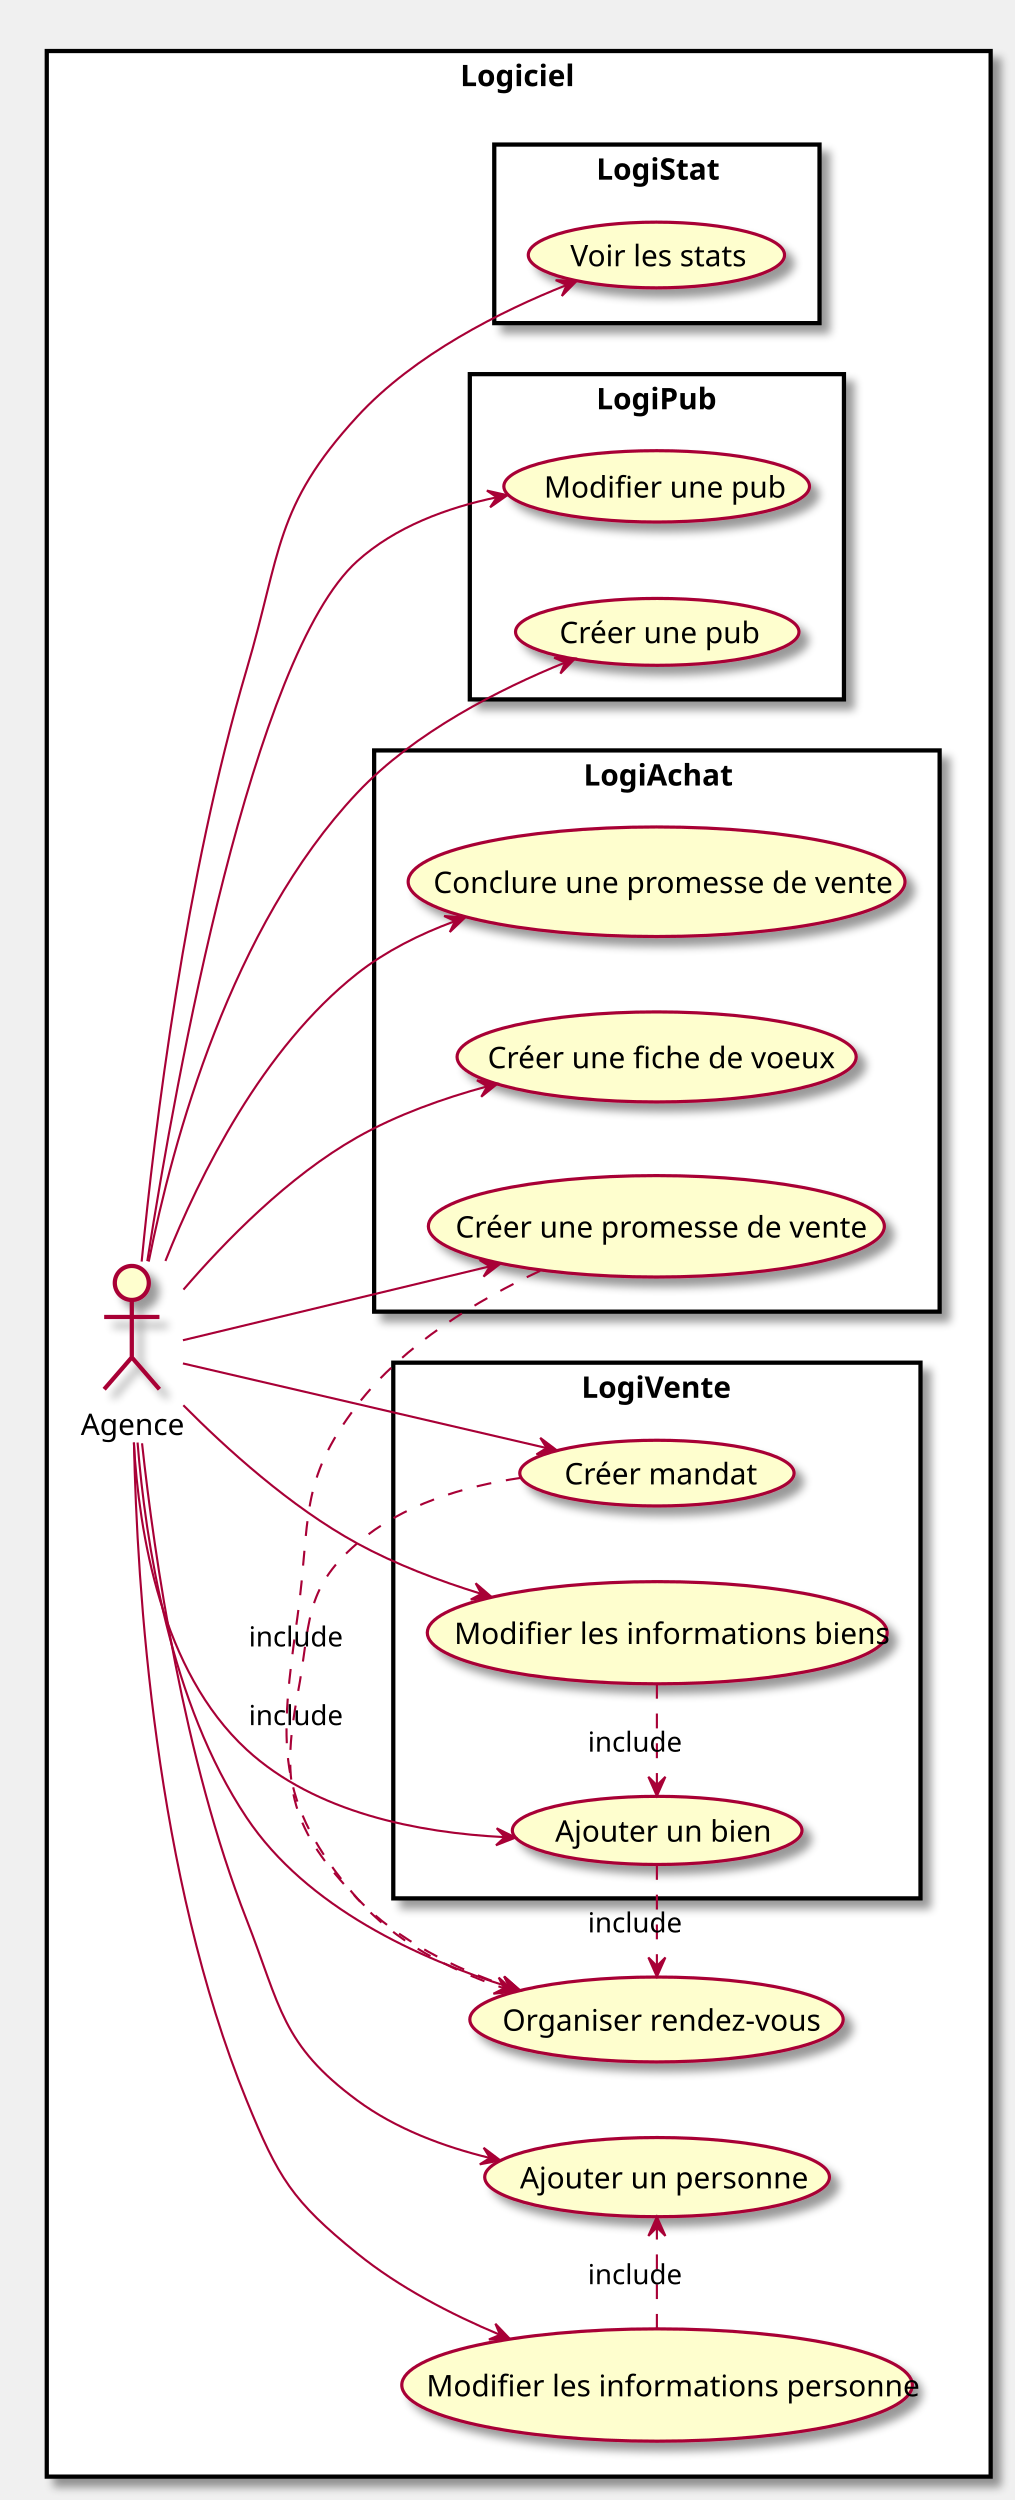
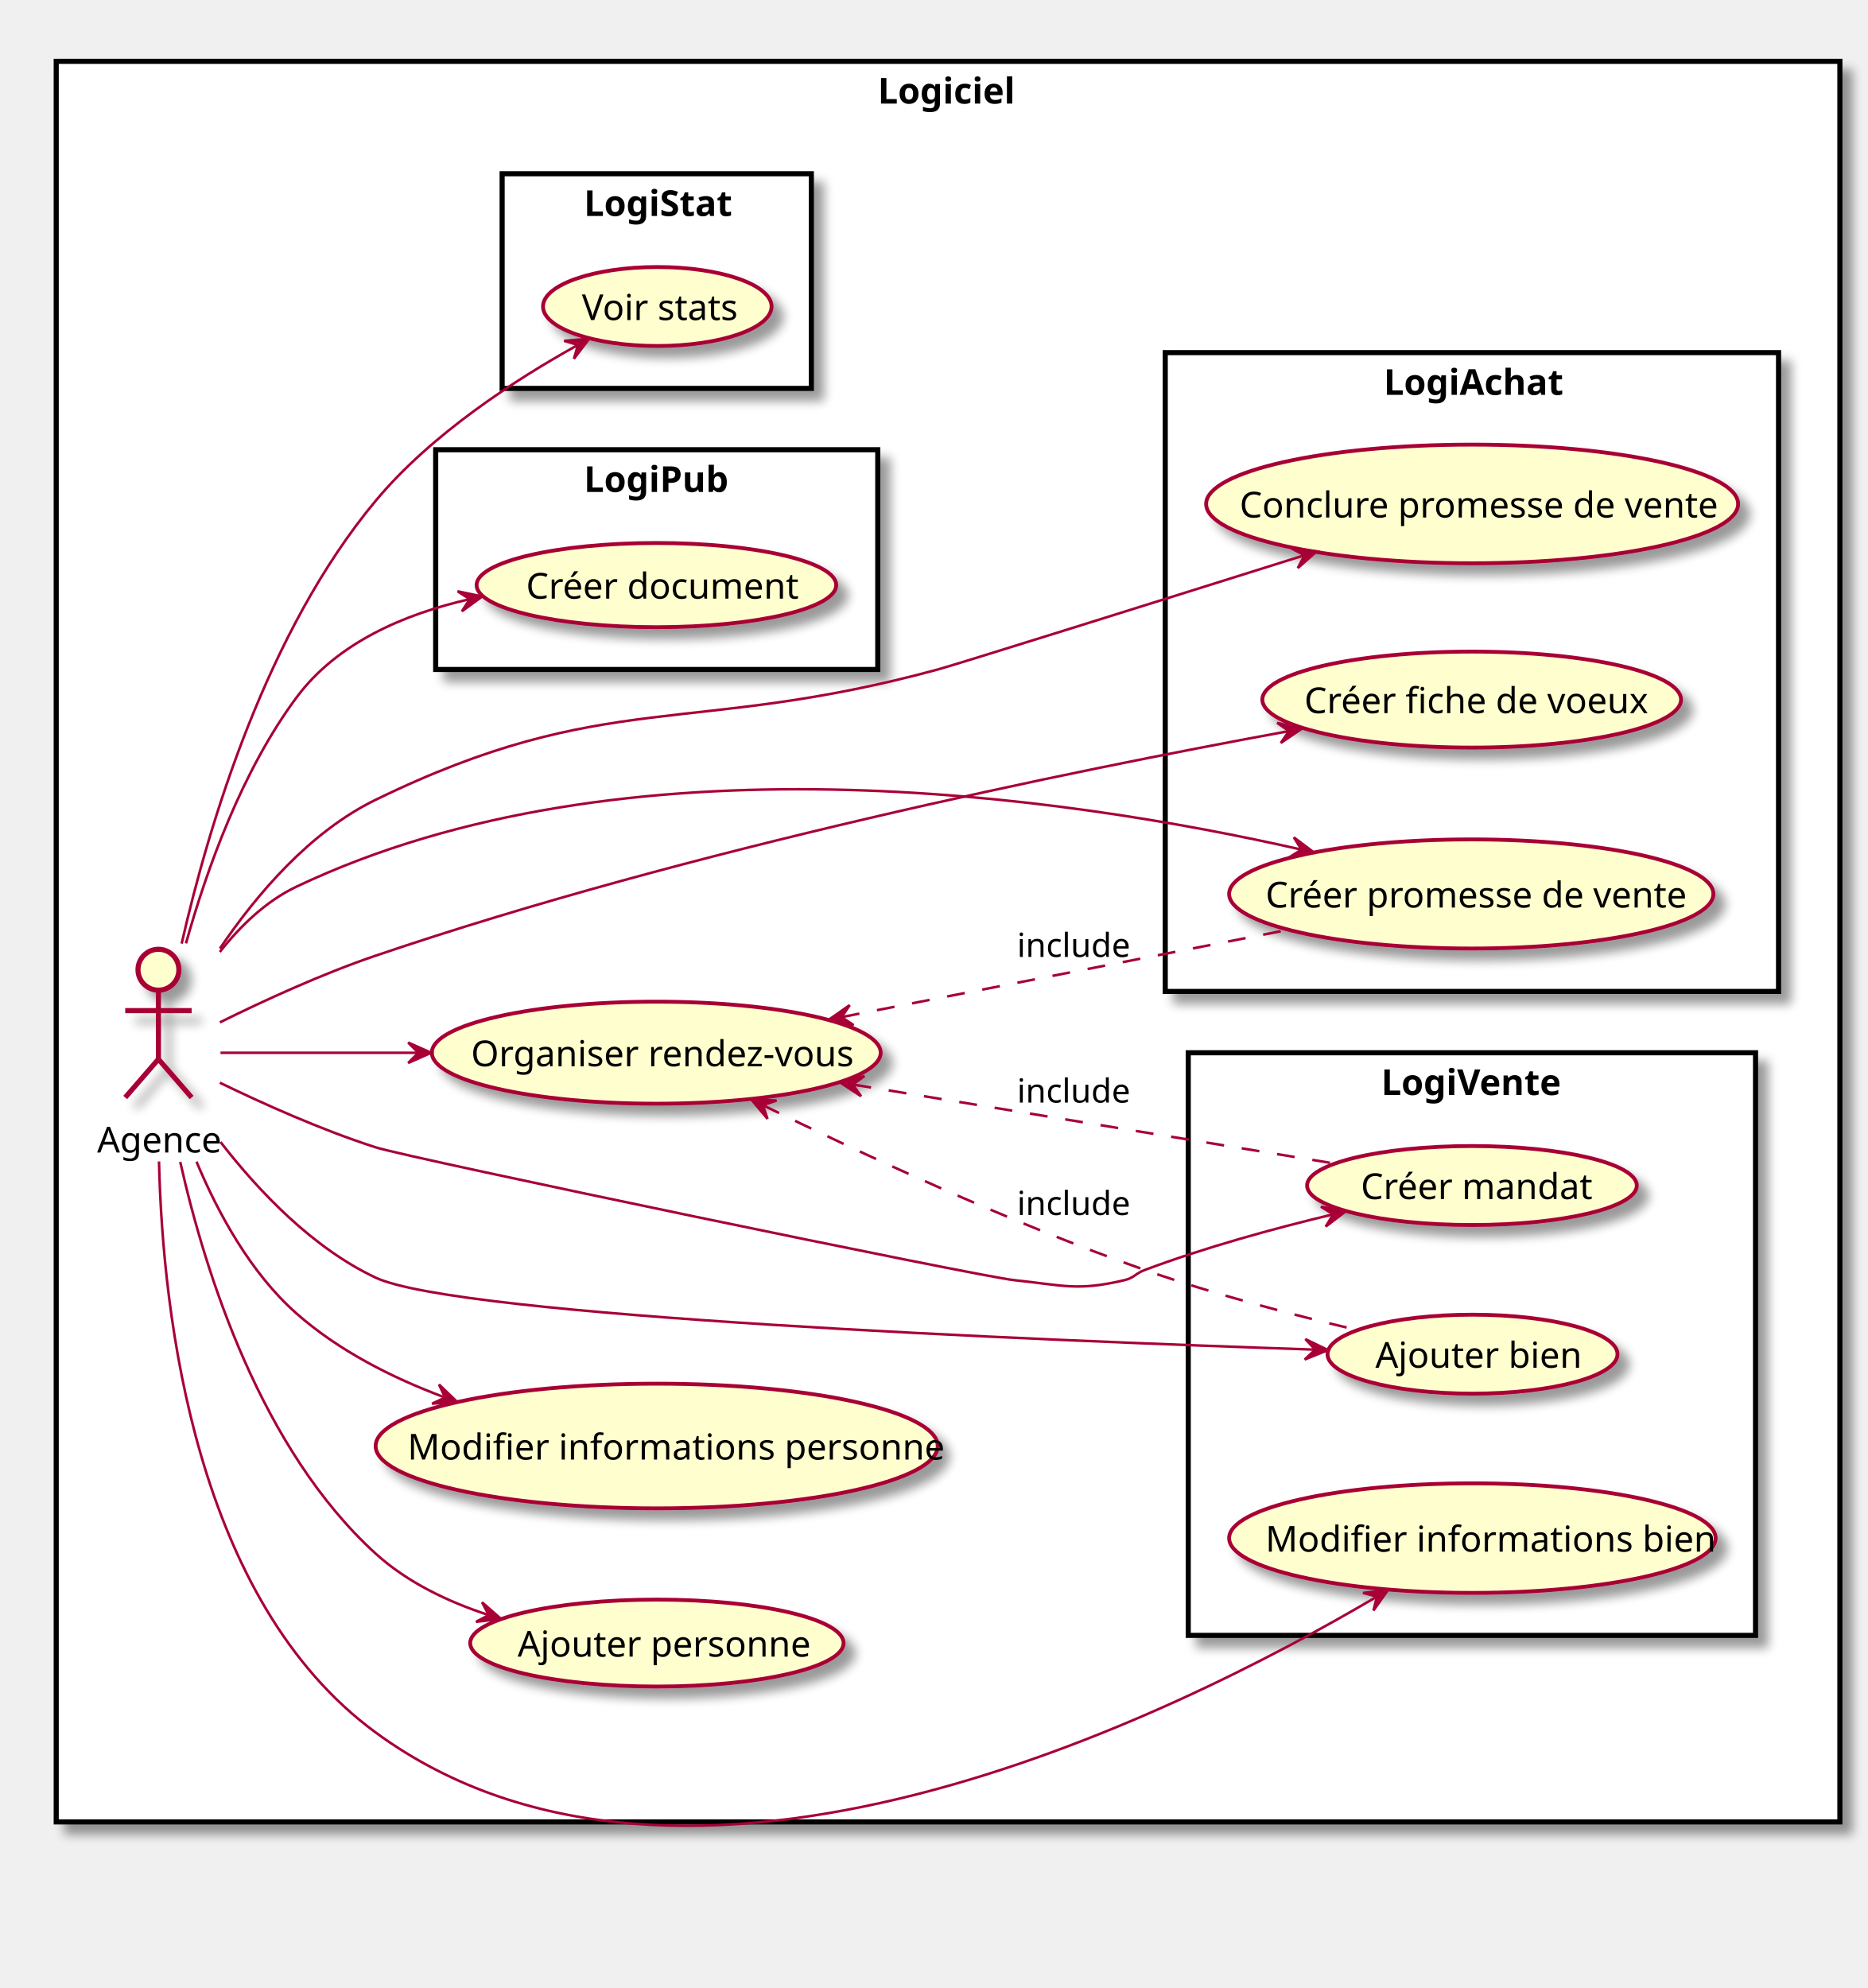
- <svg xmlns="http://www.w3.org/2000/svg" contentScriptType="application/ecmascript" contentStyleType="text/css" height="1176px" preserveAspectRatio="none" style="width:477px;height:1176px;" version="1.1" viewBox="0 0 477 1176" width="477px" zoomAndPan="magnify">
+ <svg xmlns="http://www.w3.org/2000/svg" contentScriptType="application/ecmascript" contentStyleType="text/css" height="778px" preserveAspectRatio="none" style="width:731px;height:778px;" version="1.1" viewBox="0 0 731 778" width="731px" zoomAndPan="magnify">
  <defs>
-     <filter height="300%" id="f156k6bxwrmk40" width="300%" x="-1" y="-1">
+     <filter height="300%" id="f1iamsllm4omfs" width="300%" x="-1" y="-1">
      <feGaussianBlur result="blurOut" stdDeviation="2.0" />
      <feColorMatrix in="blurOut" result="blurOut2" type="matrix" values="0 0 0 0 0 0 0 0 0 0 0 0 0 0 0 0 0 0 .4 0" />
      <feOffset dx="4.0" dy="4.0" in="blurOut2" result="blurOut3" />
      <feBlend in="SourceGraphic" in2="blurOut3" mode="normal" />
    </filter>
  </defs>
  <g>
-     <rect fill="#FFFFFF" filter="url(#f156k6bxwrmk40)" height="1141" style="stroke: #000000; stroke-width: 2.0;" width="444" x="22" y="24" />
-     <text fill="#000000" font-family="sans-serif" font-size="14" font-weight="bold" lengthAdjust="spacingAndGlyphs" textLength="55" x="216.5" y="40.533">Logiciel</text>
-     <rect fill="#FFFFFF" filter="url(#f156k6bxwrmk40)" height="252" style="stroke: #000000; stroke-width: 2.0;" width="248" x="185" y="641" />
-     <text fill="#000000" font-family="sans-serif" font-size="14" font-weight="bold" lengthAdjust="spacingAndGlyphs" textLength="71" x="273.5" y="657.533">LogiVente</text>
-     <rect fill="#FFFFFF" filter="url(#f156k6bxwrmk40)" height="264" style="stroke: #000000; stroke-width: 2.0;" width="266" x="176" y="353" />
-     <text fill="#000000" font-family="sans-serif" font-size="14" font-weight="bold" lengthAdjust="spacingAndGlyphs" textLength="69" x="274.5" y="369.533">LogiAchat</text>
-     <rect fill="#FFFFFF" filter="url(#f156k6bxwrmk40)" height="153" style="stroke: #000000; stroke-width: 2.0;" width="176" x="221" y="176" />
-     <text fill="#000000" font-family="sans-serif" font-size="14" font-weight="bold" lengthAdjust="spacingAndGlyphs" textLength="57" x="280.5" y="192.533">LogiPub</text>
-     <rect fill="#FFFFFF" filter="url(#f156k6bxwrmk40)" height="84" style="stroke: #000000; stroke-width: 2.0;" width="153" x="232.5" y="68" />
-     <text fill="#000000" font-family="sans-serif" font-size="14" font-weight="bold" lengthAdjust="spacingAndGlyphs" textLength="57" x="280.5" y="84.533">LogiStat</text>
-     <ellipse cx="62" cy="603.5" fill="#FEFECE" filter="url(#f156k6bxwrmk40)" rx="8" ry="8" style="stroke: #A80036; stroke-width: 2.0;" />
-     <path d="M62,611.5 L62,638.5 M49,619.5 L75,619.5 M62,638.5 L49,653.5 M62,638.5 L75,653.5 " fill="#FEFECE" filter="url(#f156k6bxwrmk40)" style="stroke: #A80036; stroke-width: 2.0;" />
-     <text fill="#000000" font-family="sans-serif" font-size="14" lengthAdjust="spacingAndGlyphs" textLength="48" x="38" y="675.033">Agence</text>
-     <ellipse cx="309.092" cy="1024.118" fill="#FEFECE" filter="url(#f156k6bxwrmk40)" rx="81.092" ry="18.618" style="stroke: #A80036; stroke-width: 1.5;" />
-     <text fill="#000000" font-family="sans-serif" font-size="14" lengthAdjust="spacingAndGlyphs" textLength="129" x="244.592" y="1029.423">Ajouter un personne</text>
-     <ellipse cx="309.091" cy="1121.918" fill="#FEFECE" filter="url(#f156k6bxwrmk40)" rx="120.091" ry="26.418" style="stroke: #A80036; stroke-width: 1.5;" />
-     <text fill="#000000" font-family="sans-serif" font-size="14" lengthAdjust="spacingAndGlyphs" textLength="217" x="200.591" y="1127.223">Modifier les informations personne</text>
-     <ellipse cx="308.819" cy="949.964" fill="#FEFECE" filter="url(#f156k6bxwrmk40)" rx="87.819" ry="19.964" style="stroke: #A80036; stroke-width: 1.5;" />
-     <text fill="#000000" font-family="sans-serif" font-size="14" lengthAdjust="spacingAndGlyphs" textLength="145" x="236.319" y="955.269">Organiser rendez-vous</text>
-     <ellipse cx="309.131" cy="861.026" fill="#FEFECE" filter="url(#f156k6bxwrmk40)" rx="68.131" ry="16.026" style="stroke: #A80036; stroke-width: 1.5;" />
-     <text fill="#000000" font-family="sans-serif" font-size="14" lengthAdjust="spacingAndGlyphs" textLength="96" x="261.131" y="866.331">Ajouter un bien</text>
-     <ellipse cx="309.159" cy="768.032" fill="#FEFECE" filter="url(#f156k6bxwrmk40)" rx="108.159" ry="24.032" style="stroke: #A80036; stroke-width: 1.5;" />
-     <text fill="#000000" font-family="sans-serif" font-size="14" lengthAdjust="spacingAndGlyphs" textLength="191" x="213.659" y="773.336">Modifier les informations biens</text>
-     <ellipse cx="309.018" cy="692.952" fill="#FEFECE" filter="url(#f156k6bxwrmk40)" rx="64.518" ry="15.452" style="stroke: #A80036; stroke-width: 1.5;" />
-     <text fill="#000000" font-family="sans-serif" font-size="14" lengthAdjust="spacingAndGlyphs" textLength="87" x="265.518" y="698.256">Créer mandat</text>
-     <ellipse cx="308.875" cy="497.175" fill="#FEFECE" filter="url(#f156k6bxwrmk40)" rx="93.875" ry="21.175" style="stroke: #A80036; stroke-width: 1.5;" />
-     <text fill="#000000" font-family="sans-serif" font-size="14" lengthAdjust="spacingAndGlyphs" textLength="159" x="229.375" y="502.48">Créer une fiche de voeux</text>
-     <ellipse cx="308.751" cy="576.85" fill="#FEFECE" filter="url(#f156k6bxwrmk40)" rx="107.251" ry="23.85" style="stroke: #A80036; stroke-width: 1.5;" />
-     <text fill="#000000" font-family="sans-serif" font-size="14" lengthAdjust="spacingAndGlyphs" textLength="189" x="214.251" y="582.155">Créer une promesse de vente</text>
-     <ellipse cx="308.855" cy="414.771" fill="#FEFECE" filter="url(#f156k6bxwrmk40)" rx="116.855" ry="25.771" style="stroke: #A80036; stroke-width: 1.5;" />
-     <text fill="#000000" font-family="sans-serif" font-size="14" lengthAdjust="spacingAndGlyphs" textLength="210" x="203.855" y="420.076">Conclure une promesse de vente</text>
-     <ellipse cx="309.171" cy="297.234" fill="#FEFECE" filter="url(#f156k6bxwrmk40)" rx="66.671" ry="15.734" style="stroke: #A80036; stroke-width: 1.5;" />
-     <text fill="#000000" font-family="sans-serif" font-size="14" lengthAdjust="spacingAndGlyphs" textLength="92" x="263.171" y="302.539">Créer une pub</text>
-     <ellipse cx="308.899" cy="228.78" fill="#FEFECE" filter="url(#f156k6bxwrmk40)" rx="71.899" ry="16.78" style="stroke: #A80036; stroke-width: 1.5;" />
-     <text fill="#000000" font-family="sans-serif" font-size="14" lengthAdjust="spacingAndGlyphs" textLength="106" x="255.899" y="234.084">Modifier une pub</text>
-     <ellipse cx="308.776" cy="119.952" fill="#FEFECE" filter="url(#f156k6bxwrmk40)" rx="60.276" ry="15.452" style="stroke: #A80036; stroke-width: 1.5;" />
-     <text fill="#000000" font-family="sans-serif" font-size="14" lengthAdjust="spacingAndGlyphs" textLength="81" x="268.276" y="125.256">Voir les stats</text>
-     <path d="M66.819,678.921 C72.662,732.787 86.418,827.289 116,903 C132.117,944.249 132.392,961.669 168,988 C186.103,1001.387 208.712,1009.812 230.445,1015.109 " fill="none" id="Agence-Ajouter un personne" style="stroke: #A80036; stroke-width: 1.0;" />
-     <polygon fill="#A80036" points="235.358,1016.258,227.505,1010.314,230.489,1015.119,225.684,1018.104,235.358,1016.258" style="stroke: #A80036; stroke-width: 1.0;" />
-     <path d="M63.017,678.608 C64.429,746.566 72.976,882.575 116,988 C130.915,1024.547 137.334,1035.146 168,1060 C187.665,1075.939 212.072,1088.599 234.972,1098.213 " fill="none" id="Agence-Modifier les informations personne" style="stroke: #A80036; stroke-width: 1.0;" />
-     <polygon fill="#A80036" points="239.833,1100.219,233.039,1093.089,235.211,1098.312,229.988,1100.484,239.833,1100.219" style="stroke: #A80036; stroke-width: 1.0;" />
-     <path d="M309,1095.48 C309,1080.637 309,1062.281 309,1047.887 " fill="none" id="Modifier les informations personne-Ajouter un personne" style="stroke: #A80036; stroke-width: 1.0; stroke-dasharray: 7.0,7.0;" />
-     <polygon fill="#A80036" points="309,1042.777,305,1051.777,309,1047.777,313,1051.777,309,1042.777" style="stroke: #A80036; stroke-width: 1.0;" />
-     <text fill="#000000" font-family="sans-serif" font-size="13" lengthAdjust="spacingAndGlyphs" textLength="41" x="276.5" y="1074.495">include</text>
-     <path d="M64.712,678.568 C68.436,725.399 80.057,801.153 116,855 C144.132,897.145 196.705,921.339 239.734,934.751 " fill="none" id="Agence-Organiser rendez-vous" style="stroke: #A80036; stroke-width: 1.0;" />
-     <polygon fill="#A80036" points="244.665,936.255,237.223,929.804,239.882,934.797,234.89,937.456,244.665,936.255" style="stroke: #A80036; stroke-width: 1.0;" />
-     <path d="M62.958,678.528 C65.332,721.3 75.94,786.053 116,823 C148.272,852.764 196.873,862.164 237.101,864.174 " fill="none" id="Agence-Ajouter un bien" style="stroke: #A80036; stroke-width: 1.0;" />
-     <polygon fill="#A80036" points="242.467,864.401,233.645,860.021,237.471,864.188,233.305,868.014,242.467,864.401" style="stroke: #A80036; stroke-width: 1.0;" />
-     <path d="M309,877.254 C309,890.535 309,909.537 309,924.789 " fill="none" id="Ajouter un bien-Organiser rendez-vous" style="stroke: #A80036; stroke-width: 1.0; stroke-dasharray: 7.0,7.0;" />
-     <polygon fill="#A80036" points="309,929.805,313,920.805,309,924.805,305,920.805,309,929.805" style="stroke: #A80036; stroke-width: 1.0;" />
-     <text fill="#000000" font-family="sans-serif" font-size="13" lengthAdjust="spacingAndGlyphs" textLength="41" x="276.5" y="908.995">include</text>
-     <path d="M86.243,661.036 C106.187,681.173 136.606,708.848 168,726 C185.963,735.814 206.506,743.613 226.219,749.693 " fill="none" id="Agence-Modifier les informations biens" style="stroke: #A80036; stroke-width: 1.0;" />
-     <polygon fill="#A80036" points="231.211,751.202,223.754,744.769,226.425,749.755,221.439,752.427,231.211,751.202" style="stroke: #A80036; stroke-width: 1.0;" />
-     <path d="M309,792.041 C309,806.812 309,825.563 309,839.783 " fill="none" id="Modifier les informations biens-Ajouter un bien" style="stroke: #A80036; stroke-width: 1.0; stroke-dasharray: 7.0,7.0;" />
-     <polygon fill="#A80036" points="309,844.801,313,835.801,309,839.801,305,835.801,309,844.801" style="stroke: #A80036; stroke-width: 1.0;" />
-     <text fill="#000000" font-family="sans-serif" font-size="13" lengthAdjust="spacingAndGlyphs" textLength="41" x="276.5" y="823.995">include</text>
-     <path d="M86.049,641.362 C124.938,650.41 204.473,668.914 257.009,681.137 " fill="none" id="Agence-Créer mandat" style="stroke: #A80036; stroke-width: 1.0;" />
-     <polygon fill="#A80036" points="262.006,682.299,254.146,676.364,257.136,681.166,252.334,684.156,262.006,682.299" style="stroke: #A80036; stroke-width: 1.0;" />
-     <path d="M244.862,695.209 C218.43,699.129 189.117,707.756 168,726 C142.332,748.176 146.334,763.676 140,797 C131.701,840.663 137.2,860.958 168,893 C187.127,912.898 214.143,926.05 239.416,934.647 " fill="none" id="Créer mandat-Organiser rendez-vous" style="stroke: #A80036; stroke-width: 1.0; stroke-dasharray: 7.0,7.0;" />
-     <polygon fill="#A80036" points="244.444,936.307,237.151,929.688,239.696,934.74,234.644,937.285,244.444,936.307" style="stroke: #A80036; stroke-width: 1.0;" />
-     <text fill="#000000" font-family="sans-serif" font-size="13" lengthAdjust="spacingAndGlyphs" textLength="41" x="117" y="811.495">include</text>
-     <path d="M86.302,606.631 C105.831,583.911 135.65,553.33 168,535 C186.663,524.425 208.404,516.681 229.109,511.054 " fill="none" id="Agence-Créer une fiche de voeux" style="stroke: #A80036; stroke-width: 1.0;" />
-     <polygon fill="#A80036" points="234.067,509.741,224.343,508.178,229.234,511.021,226.391,515.911,234.067,509.741" style="stroke: #A80036; stroke-width: 1.0;" />
-     <path d="M86.049,630.449 C118.756,622.573 180.213,607.773 230.179,595.741 " fill="none" id="Agence-Créer une promesse de vente" style="stroke: #A80036; stroke-width: 1.0;" />
-     <polygon fill="#A80036" points="235.285,594.511,225.599,592.728,230.424,595.681,227.471,600.506,235.285,594.511" style="stroke: #A80036; stroke-width: 1.0;" />
-     <path d="M254.107,597.787 C224.631,611.56 189.945,632.405 168,661 C140.161,697.275 146.282,714.708 140,760 C131.701,819.834 128.5,847.297 168,893 C185.724,913.507 211.906,926.733 236.913,935.22 " fill="none" id="Créer une promesse de vente-Organiser rendez-vous" style="stroke: #A80036; stroke-width: 1.0; stroke-dasharray: 7.0,7.0;" />
-     <polygon fill="#A80036" points="241.896,936.855,234.591,930.249,237.145,935.297,232.098,937.851,241.896,936.855" style="stroke: #A80036; stroke-width: 1.0;" />
-     <text fill="#000000" font-family="sans-serif" font-size="13" lengthAdjust="spacingAndGlyphs" textLength="41" x="117" y="774.495">include</text>
-     <path d="M77.814,593.152 C93.928,552.685 123.493,493.11 168,458 C181.387,447.439 197.368,439.46 213.665,433.436 " fill="none" id="Agence-Conclure une promesse de vente" style="stroke: #A80036; stroke-width: 1.0;" />
-     <polygon fill="#A80036" points="218.73,431.628,208.909,430.885,214.021,433.308,211.598,438.42,218.73,431.628" style="stroke: #A80036; stroke-width: 1.0;" />
-     <path d="M69.966,593.45 C81.28,536.665 108.654,435.97 168,373 C195.007,344.344 235.28,324.054 265.708,311.688 " fill="none" id="Agence-Créer une pub" style="stroke: #A80036; stroke-width: 1.0;" />
-     <polygon fill="#A80036" points="270.503,309.772,260.661,309.398,265.86,311.628,263.63,316.827,270.503,309.772" style="stroke: #A80036; stroke-width: 1.0;" />
-     <path d="M69.292,593.226 C83.121,505.212 118.886,308.363 168,264 C185.965,247.773 210.314,238.809 233.668,233.938 " fill="none" id="Agence-Modifier une pub" style="stroke: #A80036; stroke-width: 1.0;" />
-     <polygon fill="#A80036" points="238.633,232.959,229.029,230.775,233.727,233.926,230.577,238.624,238.633,232.959" style="stroke: #A80036; stroke-width: 1.0;" />
-     <path d="M66.635,593.441 C72.703,531.251 87.181,412.354 116,315 C132.383,259.656 128.966,238.517 168,196 C194.897,166.7 235.753,146.34 266.398,134.12 " fill="none" id="Agence-Voir les stats" style="stroke: #A80036; stroke-width: 1.0;" />
-     <polygon fill="#A80036" points="271.225,132.22,261.386,131.778,266.569,134.044,264.304,139.227,271.225,132.22" style="stroke: #A80036; stroke-width: 1.0;" />
+     <rect fill="#FFFFFF" filter="url(#f1iamsllm4omfs)" height="689" style="stroke: #000000; stroke-width: 2.0;" width="698" x="22" y="24" />
+     <text fill="#000000" font-family="sans-serif" font-size="14" font-weight="bold" lengthAdjust="spacingAndGlyphs" textLength="55" x="343.5" y="40.533">Logiciel</text>
+     <rect fill="#FFFFFF" filter="url(#f1iamsllm4omfs)" height="228" style="stroke: #000000; stroke-width: 2.0;" width="222" x="465" y="412" />
+     <text fill="#000000" font-family="sans-serif" font-size="14" font-weight="bold" lengthAdjust="spacingAndGlyphs" textLength="71" x="540.5" y="428.533">LogiVente</text>
+     <rect fill="#FFFFFF" filter="url(#f1iamsllm4omfs)" height="250" style="stroke: #000000; stroke-width: 2.0;" width="240" x="456" y="138" />
+     <text fill="#000000" font-family="sans-serif" font-size="14" font-weight="bold" lengthAdjust="spacingAndGlyphs" textLength="69" x="541.5" y="154.533">LogiAchat</text>
+     <rect fill="#FFFFFF" filter="url(#f1iamsllm4omfs)" height="86" style="stroke: #000000; stroke-width: 2.0;" width="173" x="170.5" y="176" />
+     <text fill="#000000" font-family="sans-serif" font-size="14" font-weight="bold" lengthAdjust="spacingAndGlyphs" textLength="57" x="228.5" y="192.533">LogiPub</text>
+     <rect fill="#FFFFFF" filter="url(#f1iamsllm4omfs)" height="84" style="stroke: #000000; stroke-width: 2.0;" width="121" x="196.5" y="68" />
+     <text fill="#000000" font-family="sans-serif" font-size="14" font-weight="bold" lengthAdjust="spacingAndGlyphs" textLength="57" x="228.5" y="84.533">LogiStat</text>
+     <ellipse cx="256.819" cy="411.964" fill="#FEFECE" filter="url(#f1iamsllm4omfs)" rx="87.819" ry="19.964" style="stroke: #A80036; stroke-width: 1.5;" />
+     <text fill="#000000" font-family="sans-serif" font-size="14" lengthAdjust="spacingAndGlyphs" textLength="145" x="184.319" y="417.269">Organiser rendez-vous</text>
+     <ellipse cx="62" cy="379.5" fill="#FEFECE" filter="url(#f1iamsllm4omfs)" rx="8" ry="8" style="stroke: #A80036; stroke-width: 2.0;" />
+     <path d="M62,387.5 L62,414.5 M49,395.5 L75,395.5 M62,414.5 L49,429.5 M62,414.5 L75,429.5 " fill="#FEFECE" filter="url(#f1iamsllm4omfs)" style="stroke: #A80036; stroke-width: 2.0;" />
+     <text fill="#000000" font-family="sans-serif" font-size="14" lengthAdjust="spacingAndGlyphs" textLength="48" x="38" y="451.033">Agence</text>
+     <ellipse cx="257.059" cy="643.012" fill="#FEFECE" filter="url(#f1iamsllm4omfs)" rx="73.059" ry="17.012" style="stroke: #A80036; stroke-width: 1.5;" />
+     <text fill="#000000" font-family="sans-serif" font-size="14" lengthAdjust="spacingAndGlyphs" textLength="109" x="202.559" y="648.317">Ajouter personne</text>
+     <ellipse cx="256.978" cy="565.896" fill="#FEFECE" filter="url(#f1iamsllm4omfs)" rx="109.978" ry="24.396" style="stroke: #A80036; stroke-width: 1.5;" />
+     <text fill="#000000" font-family="sans-serif" font-size="14" lengthAdjust="spacingAndGlyphs" textLength="195" x="159.478" y="571.2">Modifier informations personne</text>
+     <ellipse cx="576.24" cy="529.952" fill="#FEFECE" filter="url(#f1iamsllm4omfs)" rx="56.74" ry="15.452" style="stroke: #A80036; stroke-width: 1.5;" />
+     <text fill="#000000" font-family="sans-serif" font-size="14" lengthAdjust="spacingAndGlyphs" textLength="76" x="538.24" y="535.256">Ajouter bien</text>
+     <ellipse cx="576.19" cy="601.938" fill="#FEFECE" filter="url(#f1iamsllm4omfs)" rx="95.19" ry="21.438" style="stroke: #A80036; stroke-width: 1.5;" />
+     <text fill="#000000" font-family="sans-serif" font-size="14" lengthAdjust="spacingAndGlyphs" textLength="162" x="495.19" y="607.243">Modifier informations bien</text>
+     <ellipse cx="576.018" cy="463.952" fill="#FEFECE" filter="url(#f1iamsllm4omfs)" rx="64.518" ry="15.452" style="stroke: #A80036; stroke-width: 1.5;" />
+     <text fill="#000000" font-family="sans-serif" font-size="14" lengthAdjust="spacingAndGlyphs" textLength="87" x="532.518" y="469.256">Créer mandat</text>
+     <ellipse cx="575.92" cy="273.784" fill="#FEFECE" filter="url(#f1iamsllm4omfs)" rx="81.92" ry="18.784" style="stroke: #A80036; stroke-width: 1.5;" />
+     <text fill="#000000" font-family="sans-serif" font-size="14" lengthAdjust="spacingAndGlyphs" textLength="131" x="510.42" y="279.089">Créer fiche de voeux</text>
+     <ellipse cx="575.751" cy="349.85" fill="#FEFECE" filter="url(#f1iamsllm4omfs)" rx="94.751" ry="21.35" style="stroke: #A80036; stroke-width: 1.5;" />
+     <text fill="#000000" font-family="sans-serif" font-size="14" lengthAdjust="spacingAndGlyphs" textLength="161" x="495.251" y="355.155">Créer promesse de vente</text>
+     <ellipse cx="576.089" cy="197.218" fill="#FEFECE" filter="url(#f1iamsllm4omfs)" rx="104.089" ry="23.218" style="stroke: #A80036; stroke-width: 1.5;" />
+     <text fill="#000000" font-family="sans-serif" font-size="14" lengthAdjust="spacingAndGlyphs" textLength="182" x="485.089" y="202.523">Conclure promesse de vente</text>
+     <ellipse cx="256.873" cy="228.975" fill="#FEFECE" filter="url(#f1iamsllm4omfs)" rx="70.373" ry="16.474" style="stroke: #A80036; stroke-width: 1.5;" />
+     <text fill="#000000" font-family="sans-serif" font-size="14" lengthAdjust="spacingAndGlyphs" textLength="102" x="205.873" y="234.279">Créer document</text>
+     <ellipse cx="257.219" cy="119.952" fill="#FEFECE" filter="url(#f1iamsllm4omfs)" rx="44.719" ry="15.452" style="stroke: #A80036; stroke-width: 1.5;" />
+     <text fill="#000000" font-family="sans-serif" font-size="14" lengthAdjust="spacingAndGlyphs" textLength="59" x="227.719" y="125.256">Voir stats</text>
+     <path d="M70.532,454.727 C80.518,499.031 102.369,567.386 147,608 C159.323,619.213 175.263,626.836 191.13,632.017 " fill="none" id="Agence-Ajouter personne" style="stroke: #A80036; stroke-width: 1.0;" />
+     <polygon fill="#A80036" points="196.048,633.548,188.643,627.054,191.274,632.062,186.266,634.693,196.048,633.548" style="stroke: #A80036; stroke-width: 1.0;" />
+     <path d="M76.892,454.606 C85.393,474.936 98.128,498.211 116,514 C132.46,528.542 153.355,539.154 173.949,546.844 " fill="none" id="Agence-Modifier informations personne" style="stroke: #A80036; stroke-width: 1.0;" />
+     <polygon fill="#A80036" points="178.894,548.638,171.796,541.81,174.193,546.934,169.07,549.331,178.894,548.638" style="stroke: #A80036; stroke-width: 1.0;" />
+     <path d="M86.28,412 C105.723,412 134.787,412 163.393,412 " fill="none" id="Agence-Organiser rendez-vous" style="stroke: #A80036; stroke-width: 1.0;" />
+     <polygon fill="#A80036" points="168.726,412,159.726,408,163.726,412,159.726,416,168.726,412" style="stroke: #A80036; stroke-width: 1.0;" />
+     <path d="M86.302,446.929 C101.205,466.157 122.341,488.412 147,500 C179.393,515.223 404.396,524.498 514.535,528.175 " fill="none" id="Agence-Ajouter bien" style="stroke: #A80036; stroke-width: 1.0;" />
+     <polygon fill="#A80036" points="519.692,528.346,510.829,524.05,514.695,528.18,510.564,532.045,519.692,528.346" style="stroke: #A80036; stroke-width: 1.0;" />
+     <path d="M298.566,432.524 C336.499,451.14 395.082,478.433 448,497 C475.193,506.541 506.521,514.71 531.259,520.534 " fill="none" id="Organiser rendez-vous-Ajouter bien" style="stroke: #A80036; stroke-width: 1.0; stroke-dasharray: 7.0,7.0;" />
+     <polygon fill="#A80036" points="294.045,430.298,300.354,437.861,298.531,432.505,303.886,430.682,294.045,430.298" style="stroke: #A80036; stroke-width: 1.0;" />
+     <text fill="#000000" font-family="sans-serif" font-size="13" lengthAdjust="spacingAndGlyphs" textLength="41" x="398" y="475.495">include</text>
+     <path d="M62.218,454.533 C63.689,515.591 76.592,626.399 147,678 C268.005,766.683 459.163,671.81 538.558,624.977 " fill="none" id="Agence-Modifier informations bien" style="stroke: #A80036; stroke-width: 1.0;" />
+     <polygon fill="#A80036" points="543.168,622.237,533.388,623.396,538.87,624.791,537.474,630.273,543.168,622.237" style="stroke: #A80036; stroke-width: 1.0;" />
+     <path d="M86.024,423.714 C102.624,431.767 125.754,442.194 147,449 C160.51,453.327 382.888,499.548 397,501 C416.011,502.956 421.4,505.391 440,501 C443.869,500.087 444.278,498.396 448,497 C471.597,488.147 498.517,480.782 521.482,475.274 " fill="none" id="Agence-Créer mandat" style="stroke: #A80036; stroke-width: 1.0;" />
+     <polygon fill="#A80036" points="526.621,474.056,516.941,472.239,521.756,475.209,518.786,480.024,526.621,474.056" style="stroke: #A80036; stroke-width: 1.0;" />
+     <path d="M333.953,424.459 C392.096,433.997 470.795,446.906 522.214,455.341 " fill="none" id="Organiser rendez-vous-Créer mandat" style="stroke: #A80036; stroke-width: 1.0; stroke-dasharray: 7.0,7.0;" />
+     <polygon fill="#A80036" points="328.746,423.605,336.979,429.01,333.68,424.415,338.275,421.116,328.746,423.605" style="stroke: #A80036; stroke-width: 1.0;" />
+     <text fill="#000000" font-family="sans-serif" font-size="13" lengthAdjust="spacingAndGlyphs" textLength="41" x="398" y="431.495">include</text>
+     <path d="M86.04,400.1 C102.647,391.891 125.78,381.202 147,374 C269.921,332.284 418.467,301.852 504.306,286.129 " fill="none" id="Agence-Créer fiche de voeux" style="stroke: #A80036; stroke-width: 1.0;" />
+     <polygon fill="#A80036" points="509.36,285.206,499.788,282.885,504.441,286.103,501.224,290.756,509.36,285.206" style="stroke: #A80036; stroke-width: 1.0;" />
+     <path d="M86.022,372.544 C94.098,362.324 104.163,352.622 116,347 C244.354,286.044 416.586,311.458 509.302,332.497 " fill="none" id="Agence-Créer promesse de vente" style="stroke: #A80036; stroke-width: 1.0;" />
+     <polygon fill="#A80036" points="514.201,333.621,506.324,327.709,509.328,332.502,504.534,335.506,514.201,333.621" style="stroke: #A80036; stroke-width: 1.0;" />
+     <path d="M329.432,398.029 C381.47,387.851 451.662,374.123 503.675,363.95 " fill="none" id="Organiser rendez-vous-Créer promesse de vente" style="stroke: #A80036; stroke-width: 1.0; stroke-dasharray: 7.0,7.0;" />
+     <polygon fill="#A80036" points="324.454,399.003,334.055,401.201,329.361,398.043,332.519,393.349,324.454,399.003" style="stroke: #A80036; stroke-width: 1.0;" />
+     <text fill="#000000" font-family="sans-serif" font-size="13" lengthAdjust="spacingAndGlyphs" textLength="41" x="398" y="374.495">include</text>
+     <path d="M86.059,371.215 C100.554,349.805 121.365,325.485 147,313 C237.237,269.051 270.142,288.321 367,262 C374.224,260.037 452.047,235.648 510.395,217.318 " fill="none" id="Agence-Conclure promesse de vente" style="stroke: #A80036; stroke-width: 1.0;" />
+     <polygon fill="#A80036" points="515.268,215.787,505.483,214.668,510.498,217.286,507.881,222.301,515.268,215.787" style="stroke: #A80036; stroke-width: 1.0;" />
+     <path d="M72.78,369.19 C80.927,340.059 94.692,301.731 116,273 C131.865,251.609 158.116,240.351 183.626,234.517 " fill="none" id="Agence-Créer document" style="stroke: #A80036; stroke-width: 1.0;" />
+     <polygon fill="#A80036" points="188.715,233.421,179.075,231.406,183.827,234.474,180.759,239.226,188.715,233.421" style="stroke: #A80036; stroke-width: 1.0;" />
+     <path d="M71.086,369.281 C81.749,322.442 104.365,247.152 147,196 C168.878,169.751 201.931,148.433 225.902,135.129 " fill="none" id="Agence-Voir stats" style="stroke: #A80036; stroke-width: 1.0;" />
+     <polygon fill="#A80036" points="230.569,132.576,220.753,133.384,226.182,134.975,224.591,140.403,230.569,132.576" style="stroke: #A80036; stroke-width: 1.0;" />
  </g>
</svg>
